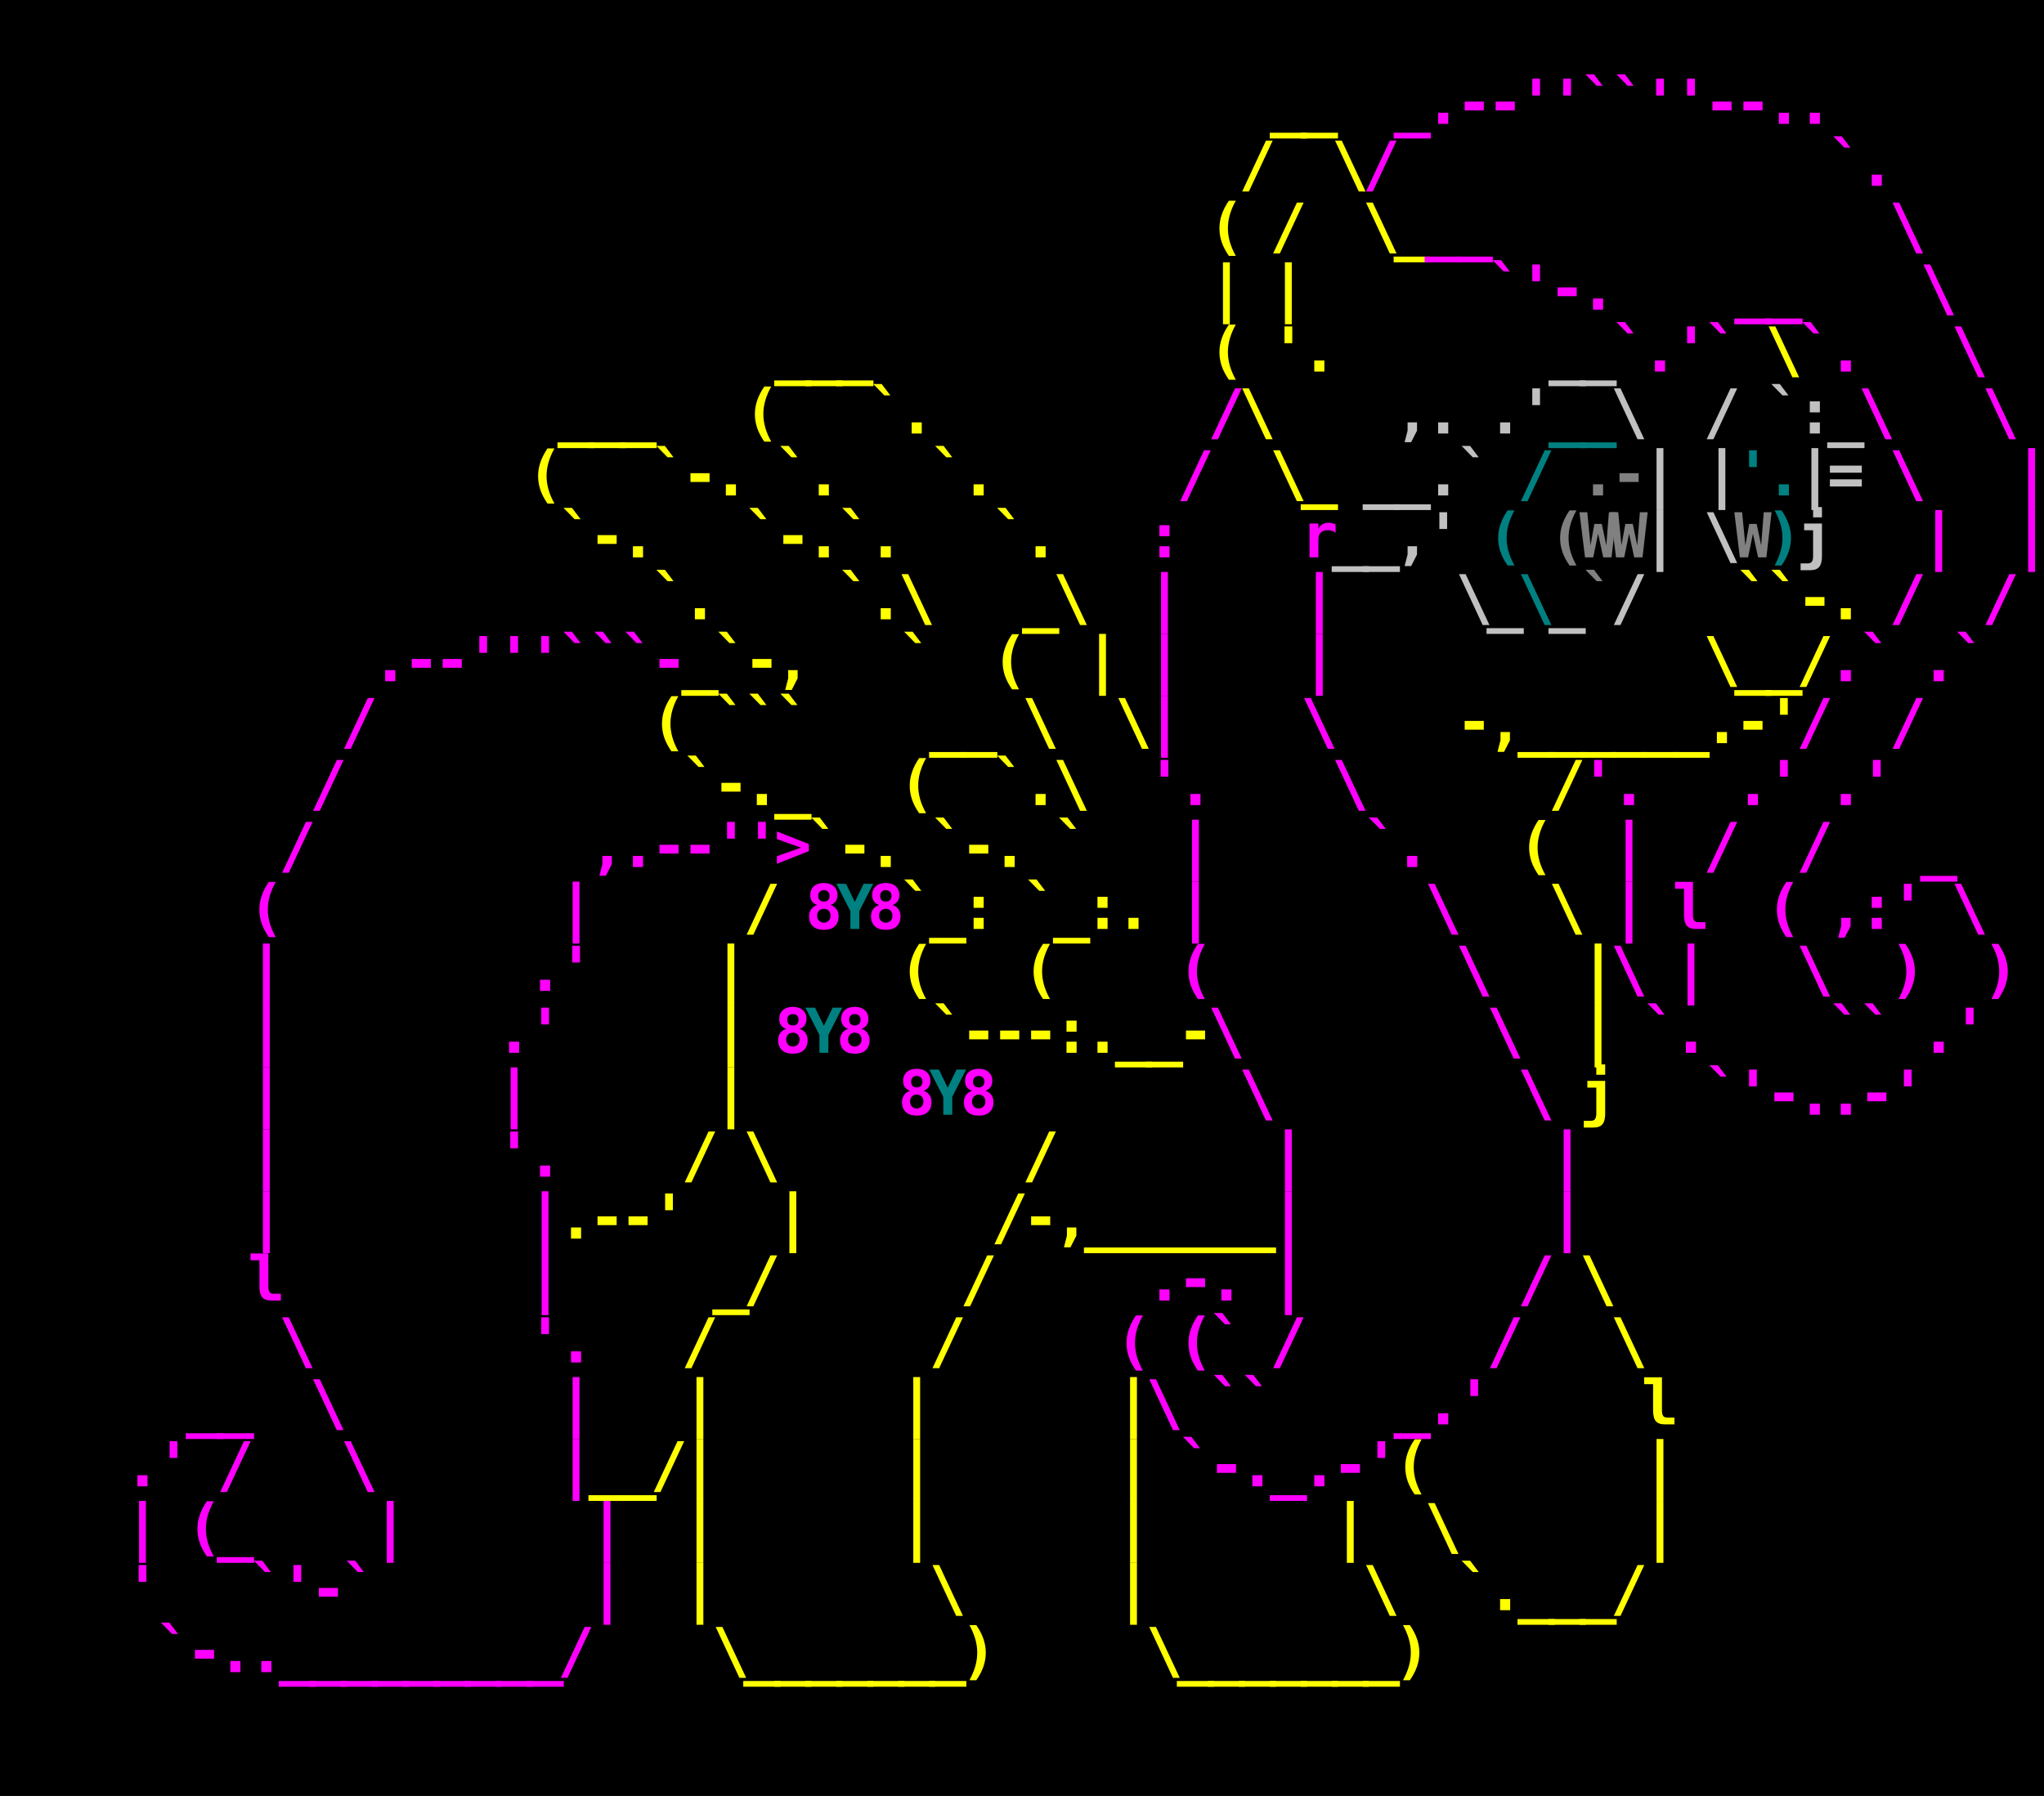
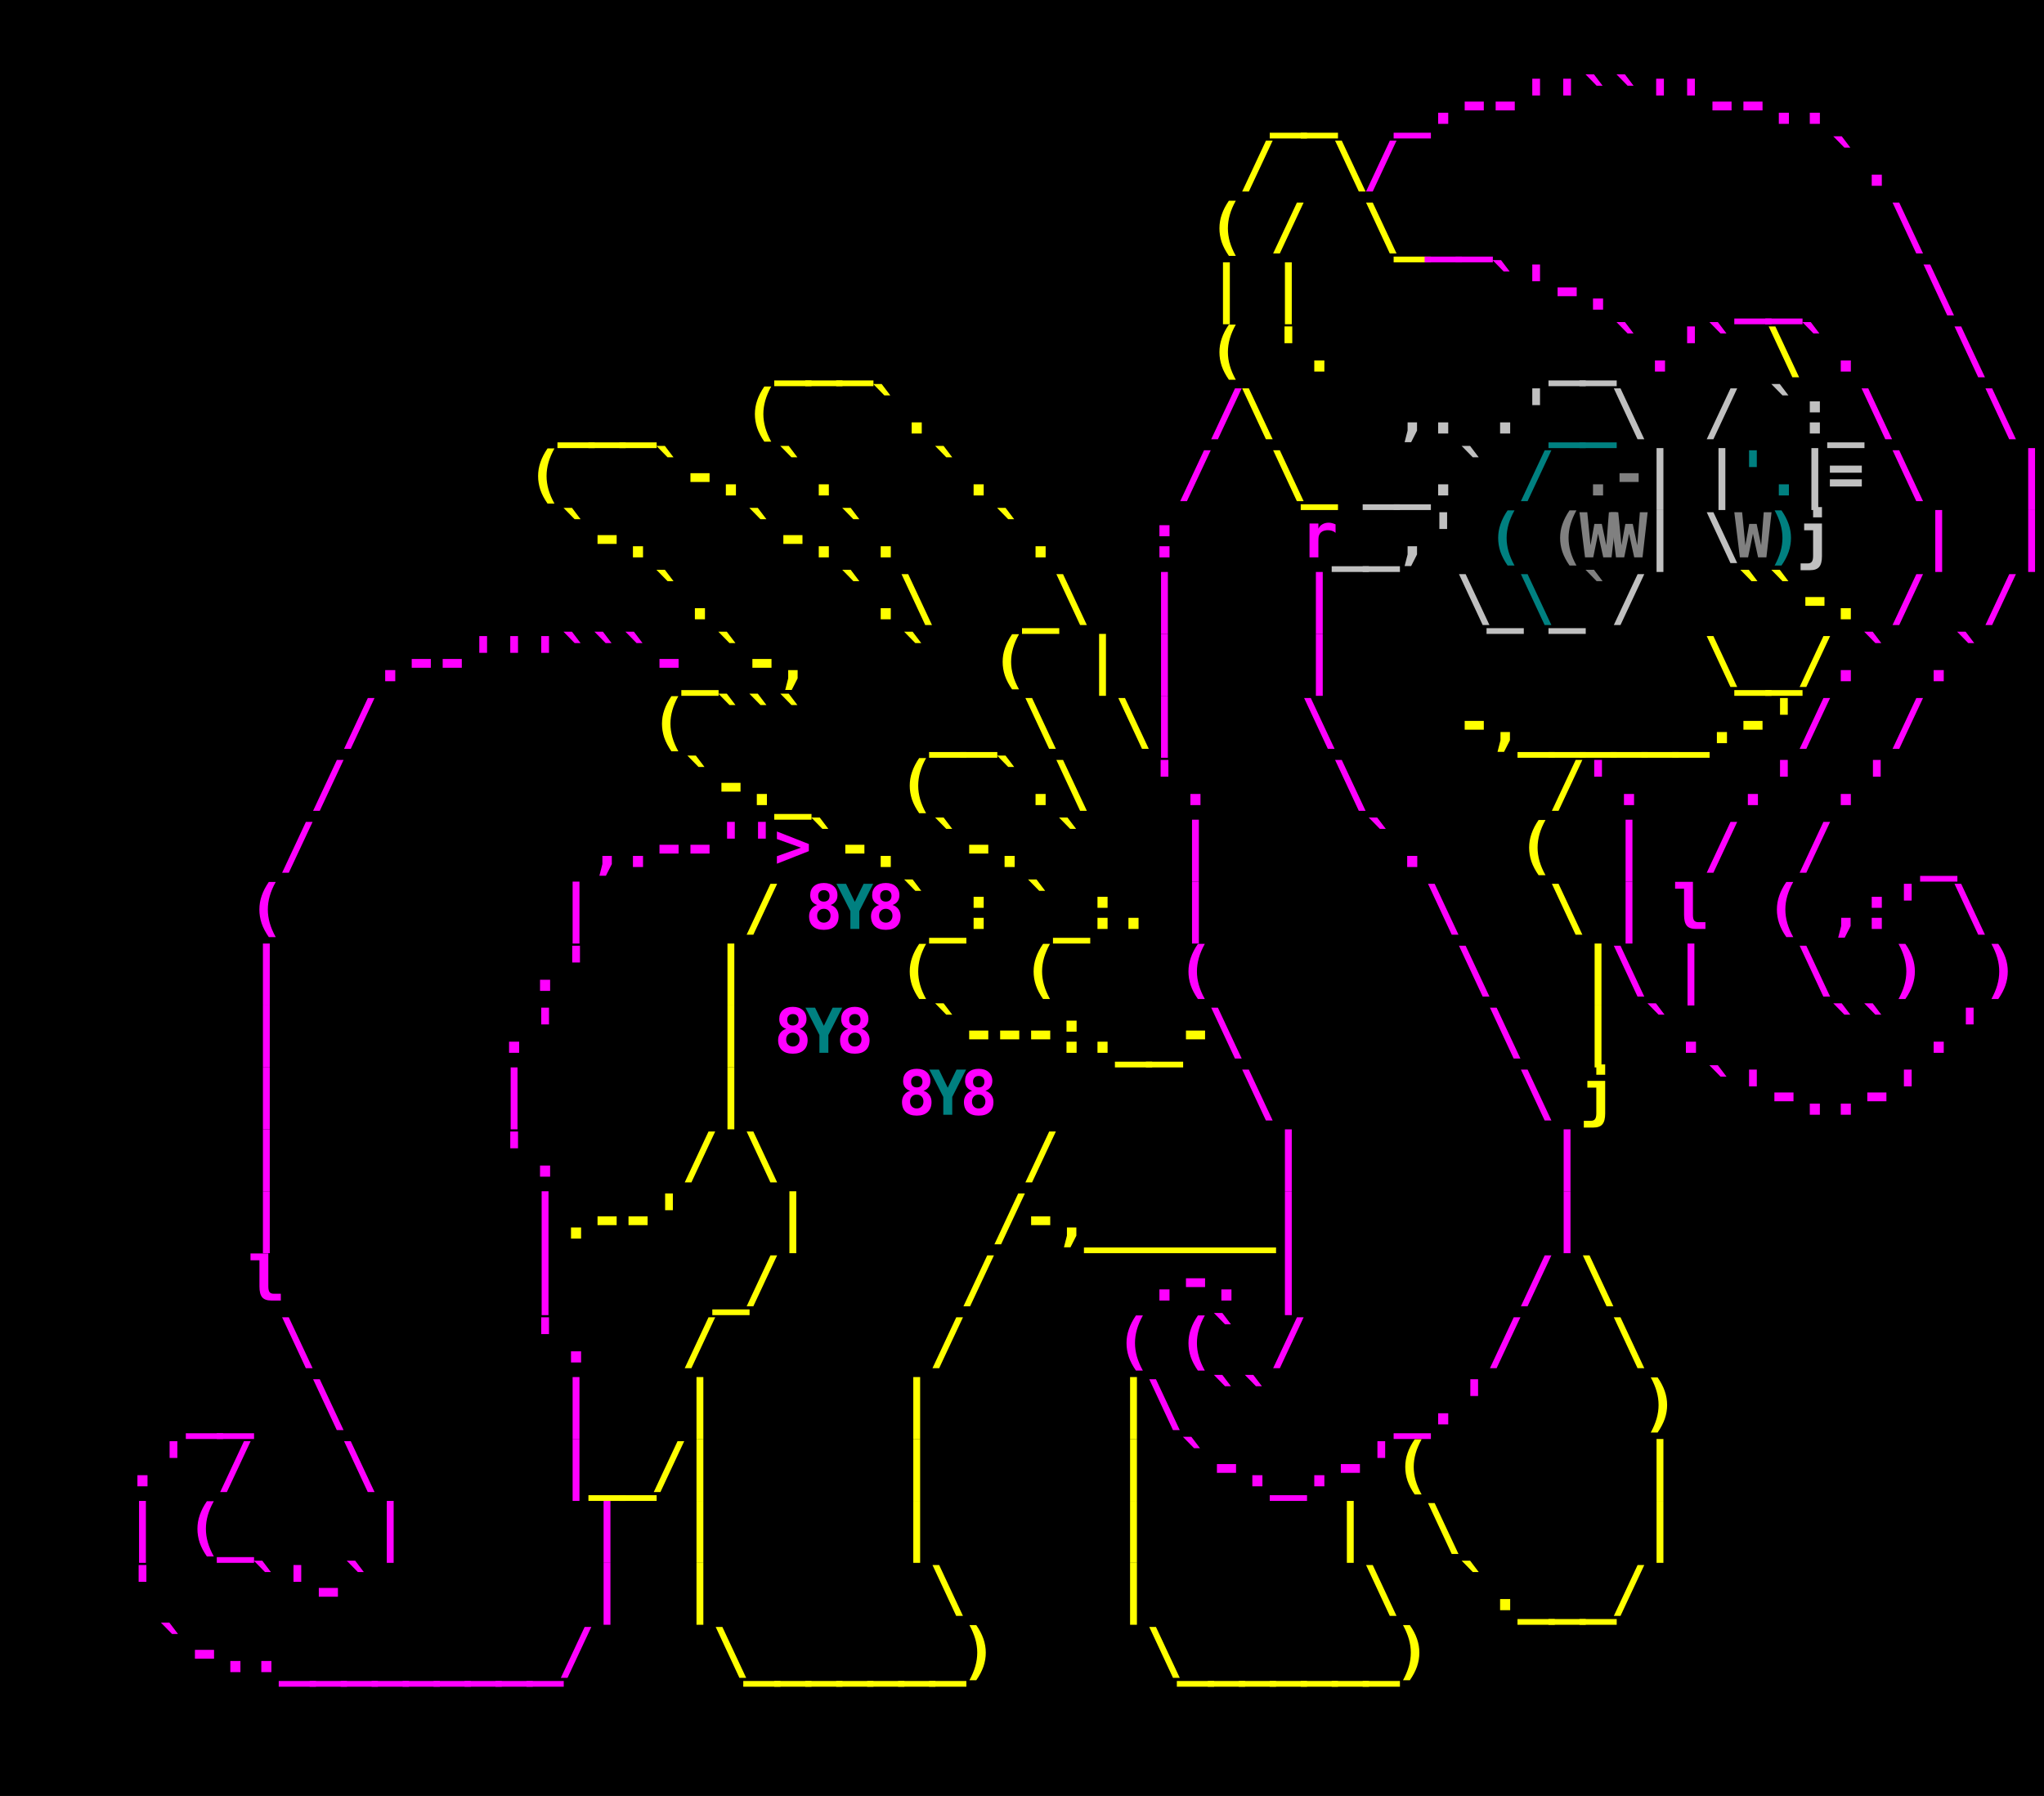
<svg xmlns="http://www.w3.org/2000/svg" width="396" height="348">
  <rect style="fill:black;stroke:none;" width="396" height="348" x="0" y="0" />
  <text y="0" x="0" style="font-family:monospace;font-size:12px;font-weight:bold;">
    <tspan x="246" y="24" style="fill:yellow;">_</tspan>
    <tspan x="252" y="24" style="fill:yellow;">_</tspan>
    <tspan x="270" y="24" style="fill:magenta;">_</tspan>
    <tspan x="276" y="24" style="fill:magenta;">.</tspan>
    <tspan x="282" y="24" style="fill:magenta;">-</tspan>
    <tspan x="288" y="24" style="fill:magenta;">-</tspan>
    <tspan x="294" y="24" style="fill:magenta;">'</tspan>
    <tspan x="300" y="24" style="fill:magenta;">'</tspan>
    <tspan x="306" y="24" style="fill:magenta;">`</tspan>
    <tspan x="312" y="24" style="fill:magenta;">`</tspan>
    <tspan x="318" y="24" style="fill:magenta;">'</tspan>
    <tspan x="324" y="24" style="fill:magenta;">'</tspan>
    <tspan x="330" y="24" style="fill:magenta;">-</tspan>
    <tspan x="336" y="24" style="fill:magenta;">-</tspan>
    <tspan x="342" y="24" style="fill:magenta;">.</tspan>
    <tspan x="348" y="24" style="fill:magenta;">.</tspan>
    <tspan x="240" y="36" style="fill:yellow;">/</tspan>
    <tspan x="258" y="36" style="fill:yellow;">\</tspan>
    <tspan x="264" y="36" style="fill:magenta;">/</tspan>
    <tspan x="354" y="36" style="fill:magenta;">`</tspan>
    <tspan x="360" y="36" style="fill:magenta;">.</tspan>
    <tspan x="234" y="48" style="fill:yellow;">(</tspan>
    <tspan x="246" y="48" style="fill:yellow;">/</tspan>
    <tspan x="264" y="48" style="fill:yellow;">\</tspan>
    <tspan x="270" y="48" style="fill:yellow;">_</tspan>
    <tspan x="276" y="48" style="fill:magenta;">_</tspan>
    <tspan x="282" y="48" style="fill:magenta;">_</tspan>
    <tspan x="366" y="48" style="fill:magenta;">\</tspan>
    <tspan x="234" y="60" style="fill:yellow;">|</tspan>
    <tspan x="246" y="60" style="fill:yellow;">|</tspan>
    <tspan x="288" y="60" style="fill:magenta;">`</tspan>
    <tspan x="294" y="60" style="fill:magenta;">'</tspan>
    <tspan x="300" y="60" style="fill:magenta;">-</tspan>
    <tspan x="306" y="60" style="fill:magenta;">.</tspan>
    <tspan x="336" y="60" style="fill:magenta;">_</tspan>
    <tspan x="342" y="60" style="fill:magenta;">_</tspan>
    <tspan x="372" y="60" style="fill:magenta;">\</tspan>
    <tspan x="150" y="72" style="fill:yellow;">_</tspan>
    <tspan x="156" y="72" style="fill:yellow;">_</tspan>
    <tspan x="162" y="72" style="fill:yellow;">_</tspan>
    <tspan x="234" y="72" style="fill:yellow;">(</tspan>
    <tspan x="246" y="72" style="fill:yellow;">'</tspan>
    <tspan x="252" y="72" style="fill:yellow;">.</tspan>
    <tspan x="300" y="72" style="fill:silver;">_</tspan>
    <tspan x="306" y="72" style="fill:silver;">_</tspan>
    <tspan x="312" y="72" style="fill:magenta;">`</tspan>
    <tspan x="318" y="72" style="fill:magenta;">.</tspan>
    <tspan x="324" y="72" style="fill:magenta;">'</tspan>
    <tspan x="330" y="72" style="fill:magenta;">`</tspan>
    <tspan x="342" y="72" style="fill:yellow;">\</tspan>
    <tspan x="348" y="72" style="fill:magenta;">`</tspan>
    <tspan x="354" y="72" style="fill:magenta;">.</tspan>
    <tspan x="378" y="72" style="fill:magenta;">\</tspan>
    <tspan x="108" y="84" style="fill:yellow;">_</tspan>
    <tspan x="114" y="84" style="fill:yellow;">_</tspan>
    <tspan x="120" y="84" style="fill:yellow;">_</tspan>
    <tspan x="144" y="84" style="fill:yellow;">(</tspan>
    <tspan x="168" y="84" style="fill:yellow;">`</tspan>
    <tspan x="174" y="84" style="fill:yellow;">.</tspan>
    <tspan x="234" y="84" style="fill:magenta;">/</tspan>
    <tspan x="240" y="84" style="fill:yellow;">\</tspan>
    <tspan x="270" y="84" style="fill:silver;">,</tspan>
    <tspan x="276" y="84" style="fill:silver;">.</tspan>
    <tspan x="288" y="84" style="fill:silver;">.</tspan>
    <tspan x="294" y="84" style="fill:silver;">'</tspan>
    <tspan x="300" y="84" style="fill:teal;">_</tspan>
    <tspan x="306" y="84" style="fill:teal;">_</tspan>
    <tspan x="312" y="84" style="fill:silver;">\</tspan>
    <tspan x="330" y="84" style="fill:silver;">/</tspan>
    <tspan x="342" y="84" style="fill:silver;">`</tspan>
    <tspan x="348" y="84" style="fill:silver;">:</tspan>
    <tspan x="354" y="84" style="fill:silver;">_</tspan>
    <tspan x="360" y="84" style="fill:magenta;">\</tspan>
    <tspan x="384" y="84" style="fill:magenta;">\</tspan>
    <tspan x="102" y="96" style="fill:yellow;">(</tspan>
    <tspan x="126" y="96" style="fill:yellow;">`</tspan>
    <tspan x="132" y="96" style="fill:yellow;">-</tspan>
    <tspan x="138" y="96" style="fill:yellow;">.</tspan>
    <tspan x="150" y="96" style="fill:yellow;">`</tspan>
    <tspan x="156" y="96" style="fill:yellow;">.</tspan>
    <tspan x="180" y="96" style="fill:yellow;">`</tspan>
    <tspan x="186" y="96" style="fill:yellow;">.</tspan>
    <tspan x="228" y="96" style="fill:magenta;">/</tspan>
    <tspan x="246" y="96" style="fill:yellow;">\</tspan>
    <tspan x="252" y="96" style="fill:yellow;">_</tspan>
    <tspan x="264" y="96" style="fill:silver;">_</tspan>
    <tspan x="270" y="96" style="fill:silver;">_</tspan>
    <tspan x="276" y="96" style="fill:silver;">.</tspan>
    <tspan x="282" y="96" style="fill:silver;">`</tspan>
    <tspan x="294" y="96" style="fill:teal;">/</tspan>
    <tspan x="306" y="96" style="fill:gray;">.</tspan>
    <tspan x="312" y="96" style="fill:gray;">-</tspan>
    <tspan x="318" y="96" style="fill:silver;">|</tspan>
    <tspan x="330" y="96" style="fill:silver;">|</tspan>
    <tspan x="336" y="96" style="fill:teal;">'</tspan>
    <tspan x="342" y="96" style="fill:teal;">.</tspan>
    <tspan x="348" y="96" style="fill:silver;">|</tspan>
    <tspan x="354" y="96" style="fill:silver;">=</tspan>
    <tspan x="366" y="96" style="fill:magenta;">\</tspan>
    <tspan x="390" y="96" style="fill:magenta;">|</tspan>
    <tspan x="108" y="108" style="fill:yellow;">`</tspan>
    <tspan x="114" y="108" style="fill:yellow;">-</tspan>
    <tspan x="120" y="108" style="fill:yellow;">.</tspan>
    <tspan x="144" y="108" style="fill:yellow;">`</tspan>
    <tspan x="150" y="108" style="fill:yellow;">-</tspan>
    <tspan x="156" y="108" style="fill:yellow;">.</tspan>
    <tspan x="162" y="108" style="fill:yellow;">`</tspan>
    <tspan x="168" y="108" style="fill:yellow;">.</tspan>
    <tspan x="192" y="108" style="fill:yellow;">`</tspan>
    <tspan x="198" y="108" style="fill:yellow;">.</tspan>
    <tspan x="222" y="108" style="fill:magenta;">:</tspan>
    <tspan x="252" y="108" style="fill:magenta;">r</tspan>
    <tspan x="258" y="108" style="fill:silver;">_</tspan>
    <tspan x="264" y="108" style="fill:silver;">_</tspan>
    <tspan x="270" y="108" style="fill:silver;">,</tspan>
    <tspan x="276" y="108" style="fill:silver;">'</tspan>
    <tspan x="288" y="108" style="fill:teal;">(</tspan>
    <tspan x="300" y="108" style="fill:gray;">(</tspan>
    <tspan x="306" y="108" style="fill:gray;">W</tspan>
    <tspan x="312" y="108" style="fill:gray;">W</tspan>
    <tspan x="318" y="108" style="fill:silver;">|</tspan>
    <tspan x="330" y="108" style="fill:silver;">\</tspan>
    <tspan x="336" y="108" style="fill:gray;">W</tspan>
    <tspan x="342" y="108" style="fill:teal;">)</tspan>
    <tspan x="348" y="108" style="fill:silver;">j</tspan>
    <tspan x="372" y="108" style="fill:magenta;">|</tspan>
    <tspan x="390" y="108" style="fill:magenta;">|</tspan>
    <tspan x="126" y="120" style="fill:yellow;">`</tspan>
    <tspan x="132" y="120" style="fill:yellow;">.</tspan>
    <tspan x="162" y="120" style="fill:yellow;">`</tspan>
    <tspan x="168" y="120" style="fill:yellow;">.</tspan>
    <tspan x="174" y="120" style="fill:yellow;">\</tspan>
    <tspan x="198" y="120" style="fill:yellow;">_</tspan>
    <tspan x="204" y="120" style="fill:yellow;">\</tspan>
    <tspan x="222" y="120" style="fill:magenta;">|</tspan>
    <tspan x="252" y="120" style="fill:magenta;">|</tspan>
    <tspan x="282" y="120" style="fill:silver;">\</tspan>
    <tspan x="288" y="120" style="fill:silver;">_</tspan>
    <tspan x="294" y="120" style="fill:teal;">\</tspan>
    <tspan x="300" y="120" style="fill:silver;">_</tspan>
    <tspan x="306" y="120" style="fill:gray;">`</tspan>
    <tspan x="312" y="120" style="fill:silver;">/</tspan>
    <tspan x="336" y="120" style="fill:yellow;">`</tspan>
    <tspan x="342" y="120" style="fill:yellow;">`</tspan>
    <tspan x="348" y="120" style="fill:yellow;">-</tspan>
    <tspan x="354" y="120" style="fill:yellow;">.</tspan>
    <tspan x="366" y="120" style="fill:magenta;">/</tspan>
    <tspan x="384" y="120" style="fill:magenta;">/</tspan>
    <tspan x="72" y="132" style="fill:magenta;">.</tspan>
    <tspan x="78" y="132" style="fill:magenta;">-</tspan>
    <tspan x="84" y="132" style="fill:magenta;">-</tspan>
    <tspan x="90" y="132" style="fill:magenta;">'</tspan>
    <tspan x="96" y="132" style="fill:magenta;">'</tspan>
    <tspan x="102" y="132" style="fill:magenta;">'</tspan>
    <tspan x="108" y="132" style="fill:magenta;">`</tspan>
    <tspan x="114" y="132" style="fill:magenta;">`</tspan>
    <tspan x="120" y="132" style="fill:magenta;">`</tspan>
    <tspan x="126" y="132" style="fill:magenta;">-</tspan>
    <tspan x="132" y="132" style="fill:yellow;">_</tspan>
    <tspan x="138" y="132" style="fill:yellow;">`</tspan>
    <tspan x="144" y="132" style="fill:yellow;">-</tspan>
    <tspan x="150" y="132" style="fill:yellow;">,</tspan>
    <tspan x="174" y="132" style="fill:yellow;">`</tspan>
    <tspan x="192" y="132" style="fill:yellow;">(</tspan>
    <tspan x="210" y="132" style="fill:yellow;">|</tspan>
    <tspan x="222" y="132" style="fill:magenta;">|</tspan>
    <tspan x="252" y="132" style="fill:magenta;">|</tspan>
    <tspan x="330" y="132" style="fill:yellow;">\</tspan>
    <tspan x="336" y="132" style="fill:yellow;">_</tspan>
    <tspan x="342" y="132" style="fill:yellow;">_</tspan>
    <tspan x="348" y="132" style="fill:yellow;">/</tspan>
    <tspan x="354" y="132" style="fill:magenta;">.</tspan>
    <tspan x="360" y="132" style="fill:magenta;">`</tspan>
    <tspan x="372" y="132" style="fill:magenta;">.</tspan>
    <tspan x="378" y="132" style="fill:magenta;">`</tspan>
    <tspan x="66" y="144" style="fill:magenta;">/</tspan>
    <tspan x="126" y="144" style="fill:yellow;">(</tspan>
    <tspan x="138" y="144" style="fill:yellow;">`</tspan>
    <tspan x="144" y="144" style="fill:yellow;">`</tspan>
    <tspan x="150" y="144" style="fill:yellow;">`</tspan>
    <tspan x="180" y="144" style="fill:yellow;">_</tspan>
    <tspan x="186" y="144" style="fill:yellow;">_</tspan>
    <tspan x="198" y="144" style="fill:yellow;">\</tspan>
    <tspan x="216" y="144" style="fill:yellow;">\</tspan>
    <tspan x="222" y="144" style="fill:magenta;">|</tspan>
    <tspan x="252" y="144" style="fill:magenta;">\</tspan>
    <tspan x="282" y="144" style="fill:yellow;">-</tspan>
    <tspan x="288" y="144" style="fill:yellow;">,</tspan>
    <tspan x="294" y="144" style="fill:yellow;">_</tspan>
    <tspan x="300" y="144" style="fill:yellow;">_</tspan>
    <tspan x="306" y="144" style="fill:yellow;">_</tspan>
    <tspan x="312" y="144" style="fill:yellow;">_</tspan>
    <tspan x="318" y="144" style="fill:yellow;">_</tspan>
    <tspan x="324" y="144" style="fill:yellow;">_</tspan>
    <tspan x="330" y="144" style="fill:yellow;">.</tspan>
    <tspan x="336" y="144" style="fill:yellow;">-</tspan>
    <tspan x="342" y="144" style="fill:yellow;">'</tspan>
    <tspan x="348" y="144" style="fill:magenta;">/</tspan>
    <tspan x="366" y="144" style="fill:magenta;">/</tspan>
    <tspan x="60" y="156" style="fill:magenta;">/</tspan>
    <tspan x="132" y="156" style="fill:yellow;">`</tspan>
    <tspan x="138" y="156" style="fill:yellow;">-</tspan>
    <tspan x="144" y="156" style="fill:yellow;">.</tspan>
    <tspan x="150" y="156" style="fill:yellow;">_</tspan>
    <tspan x="174" y="156" style="fill:yellow;">(</tspan>
    <tspan x="192" y="156" style="fill:yellow;">`</tspan>
    <tspan x="198" y="156" style="fill:yellow;">.</tspan>
    <tspan x="204" y="156" style="fill:yellow;">\</tspan>
    <tspan x="222" y="156" style="fill:magenta;">'</tspan>
    <tspan x="228" y="156" style="fill:magenta;">.</tspan>
    <tspan x="258" y="156" style="fill:magenta;">\</tspan>
    <tspan x="300" y="156" style="fill:yellow;">/</tspan>
    <tspan x="306" y="156" style="fill:magenta;">'</tspan>
    <tspan x="312" y="156" style="fill:magenta;">.</tspan>
    <tspan x="336" y="156" style="fill:magenta;">.</tspan>
    <tspan x="342" y="156" style="fill:magenta;">'</tspan>
    <tspan x="354" y="156" style="fill:magenta;">.</tspan>
    <tspan x="360" y="156" style="fill:magenta;">'</tspan>
    <tspan x="54" y="168" style="fill:magenta;">/</tspan>
    <tspan x="114" y="168" style="fill:magenta;">,</tspan>
    <tspan x="120" y="168" style="fill:magenta;">.</tspan>
    <tspan x="126" y="168" style="fill:magenta;">-</tspan>
    <tspan x="132" y="168" style="fill:magenta;">-</tspan>
    <tspan x="138" y="168" style="fill:magenta;">'</tspan>
    <tspan x="144" y="168" style="fill:magenta;">'</tspan>
    <tspan x="150" y="168" style="fill:magenta;">&gt;</tspan>
    <tspan x="156" y="168" style="fill:yellow;">`</tspan>
    <tspan x="162" y="168" style="fill:yellow;">-</tspan>
    <tspan x="168" y="168" style="fill:yellow;">.</tspan>
    <tspan x="180" y="168" style="fill:yellow;">`</tspan>
    <tspan x="186" y="168" style="fill:yellow;">-</tspan>
    <tspan x="192" y="168" style="fill:yellow;">.</tspan>
    <tspan x="204" y="168" style="fill:yellow;">`</tspan>
    <tspan x="228" y="168" style="fill:magenta;">|</tspan>
    <tspan x="264" y="168" style="fill:magenta;">`</tspan>
    <tspan x="270" y="168" style="fill:magenta;">.</tspan>
    <tspan x="294" y="168" style="fill:yellow;">(</tspan>
    <tspan x="312" y="168" style="fill:magenta;">|</tspan>
    <tspan x="330" y="168" style="fill:magenta;">/</tspan>
    <tspan x="348" y="168" style="fill:magenta;">/</tspan>
    <tspan x="372" y="168" style="fill:magenta;">_</tspan>
    <tspan x="48" y="180" style="fill:magenta;">(</tspan>
    <tspan x="108" y="180" style="fill:magenta;">|</tspan>
    <tspan x="144" y="180" style="fill:yellow;">/</tspan>
    <tspan x="156" y="180" style="fill:magenta;">8</tspan>
    <tspan x="162" y="180" style="fill:teal;">Y</tspan>
    <tspan x="168" y="180" style="fill:magenta;">8</tspan>
    <tspan x="174" y="180" style="fill:yellow;">`</tspan>
    <tspan x="180" y="180" style="fill:yellow;">_</tspan>
    <tspan x="186" y="180" style="fill:yellow;">:</tspan>
    <tspan x="198" y="180" style="fill:yellow;">`</tspan>
    <tspan x="204" y="180" style="fill:yellow;">_</tspan>
    <tspan x="210" y="180" style="fill:yellow;">:</tspan>
    <tspan x="216" y="180" style="fill:yellow;">.</tspan>
    <tspan x="228" y="180" style="fill:magenta;">|</tspan>
    <tspan x="276" y="180" style="fill:magenta;">\</tspan>
    <tspan x="300" y="180" style="fill:yellow;">\</tspan>
    <tspan x="312" y="180" style="fill:magenta;">|</tspan>
    <tspan x="324" y="180" style="fill:magenta;">l</tspan>
    <tspan x="342" y="180" style="fill:magenta;">(</tspan>
    <tspan x="354" y="180" style="fill:magenta;">,</tspan>
    <tspan x="360" y="180" style="fill:magenta;">:</tspan>
    <tspan x="366" y="180" style="fill:magenta;">'</tspan>
    <tspan x="378" y="180" style="fill:magenta;">\</tspan>
    <tspan x="48" y="192" style="fill:magenta;">|</tspan>
    <tspan x="102" y="192" style="fill:magenta;">.</tspan>
    <tspan x="108" y="192" style="fill:magenta;">'</tspan>
    <tspan x="138" y="192" style="fill:yellow;">|</tspan>
    <tspan x="174" y="192" style="fill:yellow;">(</tspan>
    <tspan x="198" y="192" style="fill:yellow;">(</tspan>
    <tspan x="228" y="192" style="fill:magenta;">(</tspan>
    <tspan x="282" y="192" style="fill:magenta;">\</tspan>
    <tspan x="306" y="192" style="fill:yellow;">|</tspan>
    <tspan x="312" y="192" style="fill:magenta;">\</tspan>
    <tspan x="324" y="192" style="fill:magenta;">|</tspan>
    <tspan x="348" y="192" style="fill:magenta;">\</tspan>
    <tspan x="366" y="192" style="fill:magenta;">)</tspan>
    <tspan x="384" y="192" style="fill:magenta;">)</tspan>
    <tspan x="48" y="204" style="fill:magenta;">|</tspan>
    <tspan x="96" y="204" style="fill:magenta;">.</tspan>
    <tspan x="102" y="204" style="fill:magenta;">'</tspan>
    <tspan x="138" y="204" style="fill:yellow;">|</tspan>
    <tspan x="150" y="204" style="fill:magenta;">8</tspan>
    <tspan x="156" y="204" style="fill:teal;">Y</tspan>
    <tspan x="162" y="204" style="fill:magenta;">8</tspan>
    <tspan x="180" y="204" style="fill:yellow;">`</tspan>
    <tspan x="186" y="204" style="fill:yellow;">-</tspan>
    <tspan x="192" y="204" style="fill:yellow;">-</tspan>
    <tspan x="198" y="204" style="fill:yellow;">-</tspan>
    <tspan x="204" y="204" style="fill:yellow;">:</tspan>
    <tspan x="210" y="204" style="fill:yellow;">.</tspan>
    <tspan x="216" y="204" style="fill:yellow;">_</tspan>
    <tspan x="222" y="204" style="fill:yellow;">_</tspan>
    <tspan x="228" y="204" style="fill:yellow;">-</tspan>
    <tspan x="234" y="204" style="fill:magenta;">\</tspan>
    <tspan x="288" y="204" style="fill:magenta;">\</tspan>
    <tspan x="306" y="204" style="fill:yellow;">|</tspan>
    <tspan x="318" y="204" style="fill:magenta;">`</tspan>
    <tspan x="324" y="204" style="fill:magenta;">.</tspan>
    <tspan x="354" y="204" style="fill:magenta;">`</tspan>
    <tspan x="360" y="204" style="fill:magenta;">`</tspan>
    <tspan x="372" y="204" style="fill:magenta;">.</tspan>
    <tspan x="378" y="204" style="fill:magenta;">'</tspan>
    <tspan x="48" y="216" style="fill:magenta;">|</tspan>
    <tspan x="96" y="216" style="fill:magenta;">|</tspan>
    <tspan x="138" y="216" style="fill:yellow;">|</tspan>
    <tspan x="174" y="216" style="fill:magenta;">8</tspan>
    <tspan x="180" y="216" style="fill:teal;">Y</tspan>
    <tspan x="186" y="216" style="fill:magenta;">8</tspan>
    <tspan x="240" y="216" style="fill:magenta;">\</tspan>
    <tspan x="294" y="216" style="fill:magenta;">\</tspan>
    <tspan x="306" y="216" style="fill:yellow;">j</tspan>
    <tspan x="330" y="216" style="fill:magenta;">`</tspan>
    <tspan x="336" y="216" style="fill:magenta;">'</tspan>
    <tspan x="342" y="216" style="fill:magenta;">-</tspan>
    <tspan x="348" y="216" style="fill:magenta;">.</tspan>
    <tspan x="354" y="216" style="fill:magenta;">.</tspan>
    <tspan x="360" y="216" style="fill:magenta;">-</tspan>
    <tspan x="366" y="216" style="fill:magenta;">'</tspan>
    <tspan x="48" y="228" style="fill:magenta;">|</tspan>
    <tspan x="96" y="228" style="fill:magenta;">'</tspan>
    <tspan x="102" y="228" style="fill:magenta;">.</tspan>
    <tspan x="132" y="228" style="fill:yellow;">/</tspan>
    <tspan x="144" y="228" style="fill:yellow;">\</tspan>
    <tspan x="198" y="228" style="fill:yellow;">/</tspan>
    <tspan x="246" y="228" style="fill:magenta;">|</tspan>
    <tspan x="300" y="228" style="fill:magenta;">|</tspan>
    <tspan x="48" y="240" style="fill:magenta;">|</tspan>
    <tspan x="102" y="240" style="fill:magenta;">|</tspan>
    <tspan x="108" y="240" style="fill:yellow;">.</tspan>
    <tspan x="114" y="240" style="fill:yellow;">-</tspan>
    <tspan x="120" y="240" style="fill:yellow;">-</tspan>
    <tspan x="126" y="240" style="fill:yellow;">'</tspan>
    <tspan x="150" y="240" style="fill:yellow;">|</tspan>
    <tspan x="192" y="240" style="fill:yellow;">/</tspan>
    <tspan x="198" y="240" style="fill:yellow;">-</tspan>
    <tspan x="204" y="240" style="fill:yellow;">,</tspan>
    <tspan x="210" y="240" style="fill:yellow;">_</tspan>
    <tspan x="216" y="240" style="fill:yellow;">_</tspan>
    <tspan x="222" y="240" style="fill:yellow;">_</tspan>
    <tspan x="228" y="240" style="fill:yellow;">_</tspan>
    <tspan x="234" y="240" style="fill:yellow;">_</tspan>
    <tspan x="240" y="240" style="fill:yellow;">_</tspan>
    <tspan x="246" y="240" style="fill:magenta;">|</tspan>
    <tspan x="300" y="240" style="fill:magenta;">|</tspan>
    <tspan x="48" y="252" style="fill:magenta;">l</tspan>
    <tspan x="102" y="252" style="fill:magenta;">|</tspan>
    <tspan x="138" y="252" style="fill:yellow;">_</tspan>
    <tspan x="144" y="252" style="fill:yellow;">/</tspan>
    <tspan x="186" y="252" style="fill:yellow;">/</tspan>
    <tspan x="222" y="252" style="fill:magenta;">.</tspan>
    <tspan x="228" y="252" style="fill:magenta;">-</tspan>
    <tspan x="234" y="252" style="fill:magenta;">.</tspan>
    <tspan x="246" y="252" style="fill:magenta;">|</tspan>
    <tspan x="294" y="252" style="fill:magenta;">/</tspan>
    <tspan x="306" y="252" style="fill:yellow;">\</tspan>
    <tspan x="54" y="264" style="fill:magenta;">\</tspan>
    <tspan x="102" y="264" style="fill:magenta;">'</tspan>
    <tspan x="108" y="264" style="fill:magenta;">.</tspan>
    <tspan x="132" y="264" style="fill:yellow;">/</tspan>
    <tspan x="180" y="264" style="fill:yellow;">/</tspan>
    <tspan x="216" y="264" style="fill:magenta;">(</tspan>
    <tspan x="228" y="264" style="fill:magenta;">(</tspan>
    <tspan x="234" y="264" style="fill:magenta;">`</tspan>
    <tspan x="246" y="264" style="fill:magenta;">/</tspan>
    <tspan x="288" y="264" style="fill:magenta;">/</tspan>
    <tspan x="312" y="264" style="fill:yellow;">\</tspan>
    <tspan x="36" y="276" style="fill:magenta;">_</tspan>
    <tspan x="42" y="276" style="fill:magenta;">_</tspan>
    <tspan x="60" y="276" style="fill:magenta;">\</tspan>
    <tspan x="108" y="276" style="fill:magenta;">|</tspan>
    <tspan x="132" y="276" style="fill:yellow;">|</tspan>
    <tspan x="174" y="276" style="fill:yellow;">|</tspan>
    <tspan x="216" y="276" style="fill:yellow;">|</tspan>
    <tspan x="222" y="276" style="fill:magenta;">\</tspan>
    <tspan x="234" y="276" style="fill:magenta;">`</tspan>
    <tspan x="240" y="276" style="fill:magenta;">`</tspan>
    <tspan x="270" y="276" style="fill:magenta;">_</tspan>
    <tspan x="276" y="276" style="fill:magenta;">.</tspan>
    <tspan x="282" y="276" style="fill:magenta;">'</tspan>
-     <tspan x="318" y="276" style="fill:yellow;">l</tspan>
+     <tspan x="318" y="276" style="fill:yellow;">)</tspan>
    <tspan x="24" y="288" style="fill:magenta;">.</tspan>
    <tspan x="30" y="288" style="fill:magenta;">'</tspan>
    <tspan x="42" y="288" style="fill:magenta;">/</tspan>
    <tspan x="66" y="288" style="fill:magenta;">\</tspan>
    <tspan x="108" y="288" style="fill:magenta;">|</tspan>
    <tspan x="114" y="288" style="fill:yellow;">_</tspan>
    <tspan x="120" y="288" style="fill:yellow;">_</tspan>
    <tspan x="126" y="288" style="fill:yellow;">/</tspan>
    <tspan x="132" y="288" style="fill:yellow;">|</tspan>
    <tspan x="174" y="288" style="fill:yellow;">|</tspan>
    <tspan x="216" y="288" style="fill:yellow;">|</tspan>
    <tspan x="228" y="288" style="fill:magenta;">`</tspan>
    <tspan x="234" y="288" style="fill:magenta;">-</tspan>
    <tspan x="240" y="288" style="fill:magenta;">.</tspan>
    <tspan x="246" y="288" style="fill:magenta;">_</tspan>
    <tspan x="252" y="288" style="fill:magenta;">.</tspan>
    <tspan x="258" y="288" style="fill:magenta;">-</tspan>
    <tspan x="264" y="288" style="fill:magenta;">'</tspan>
    <tspan x="270" y="288" style="fill:yellow;">(</tspan>
    <tspan x="318" y="288" style="fill:yellow;">|</tspan>
    <tspan x="24" y="300" style="fill:magenta;">|</tspan>
    <tspan x="36" y="300" style="fill:magenta;">(</tspan>
    <tspan x="42" y="300" style="fill:magenta;">_</tspan>
    <tspan x="72" y="300" style="fill:magenta;">|</tspan>
    <tspan x="114" y="300" style="fill:magenta;">|</tspan>
    <tspan x="132" y="300" style="fill:yellow;">|</tspan>
    <tspan x="174" y="300" style="fill:yellow;">|</tspan>
    <tspan x="216" y="300" style="fill:yellow;">|</tspan>
    <tspan x="258" y="300" style="fill:yellow;">|</tspan>
    <tspan x="276" y="300" style="fill:yellow;">\</tspan>
    <tspan x="318" y="300" style="fill:yellow;">|</tspan>
    <tspan x="24" y="312" style="fill:magenta;">'</tspan>
    <tspan x="48" y="312" style="fill:magenta;">`</tspan>
    <tspan x="54" y="312" style="fill:magenta;">'</tspan>
    <tspan x="60" y="312" style="fill:magenta;">-</tspan>
    <tspan x="66" y="312" style="fill:magenta;">`</tspan>
    <tspan x="114" y="312" style="fill:magenta;">|</tspan>
    <tspan x="132" y="312" style="fill:yellow;">|</tspan>
    <tspan x="180" y="312" style="fill:yellow;">\</tspan>
    <tspan x="216" y="312" style="fill:yellow;">|</tspan>
    <tspan x="264" y="312" style="fill:yellow;">\</tspan>
    <tspan x="282" y="312" style="fill:yellow;">`</tspan>
    <tspan x="288" y="312" style="fill:yellow;">.</tspan>
    <tspan x="294" y="312" style="fill:yellow;">_</tspan>
    <tspan x="300" y="312" style="fill:yellow;">_</tspan>
    <tspan x="306" y="312" style="fill:yellow;">_</tspan>
    <tspan x="312" y="312" style="fill:yellow;">/</tspan>
    <tspan x="30" y="324" style="fill:magenta;">`</tspan>
    <tspan x="36" y="324" style="fill:magenta;">-</tspan>
    <tspan x="42" y="324" style="fill:magenta;">.</tspan>
    <tspan x="48" y="324" style="fill:magenta;">.</tspan>
    <tspan x="54" y="324" style="fill:magenta;">_</tspan>
    <tspan x="60" y="324" style="fill:magenta;">_</tspan>
    <tspan x="66" y="324" style="fill:magenta;">_</tspan>
    <tspan x="72" y="324" style="fill:magenta;">_</tspan>
    <tspan x="78" y="324" style="fill:magenta;">_</tspan>
    <tspan x="84" y="324" style="fill:magenta;">_</tspan>
    <tspan x="90" y="324" style="fill:magenta;">_</tspan>
    <tspan x="96" y="324" style="fill:magenta;">_</tspan>
    <tspan x="102" y="324" style="fill:magenta;">_</tspan>
    <tspan x="108" y="324" style="fill:magenta;">/</tspan>
    <tspan x="138" y="324" style="fill:yellow;">\</tspan>
    <tspan x="144" y="324" style="fill:yellow;">_</tspan>
    <tspan x="150" y="324" style="fill:yellow;">_</tspan>
    <tspan x="156" y="324" style="fill:yellow;">_</tspan>
    <tspan x="162" y="324" style="fill:yellow;">_</tspan>
    <tspan x="168" y="324" style="fill:yellow;">_</tspan>
    <tspan x="174" y="324" style="fill:yellow;">_</tspan>
    <tspan x="180" y="324" style="fill:yellow;">_</tspan>
    <tspan x="186" y="324" style="fill:yellow;">)</tspan>
    <tspan x="222" y="324" style="fill:yellow;">\</tspan>
    <tspan x="228" y="324" style="fill:yellow;">_</tspan>
    <tspan x="234" y="324" style="fill:yellow;">_</tspan>
    <tspan x="240" y="324" style="fill:yellow;">_</tspan>
    <tspan x="246" y="324" style="fill:yellow;">_</tspan>
    <tspan x="252" y="324" style="fill:yellow;">_</tspan>
    <tspan x="258" y="324" style="fill:yellow;">_</tspan>
    <tspan x="264" y="324" style="fill:yellow;">_</tspan>
    <tspan x="270" y="324" style="fill:yellow;">)</tspan>
  </text>
</svg>
